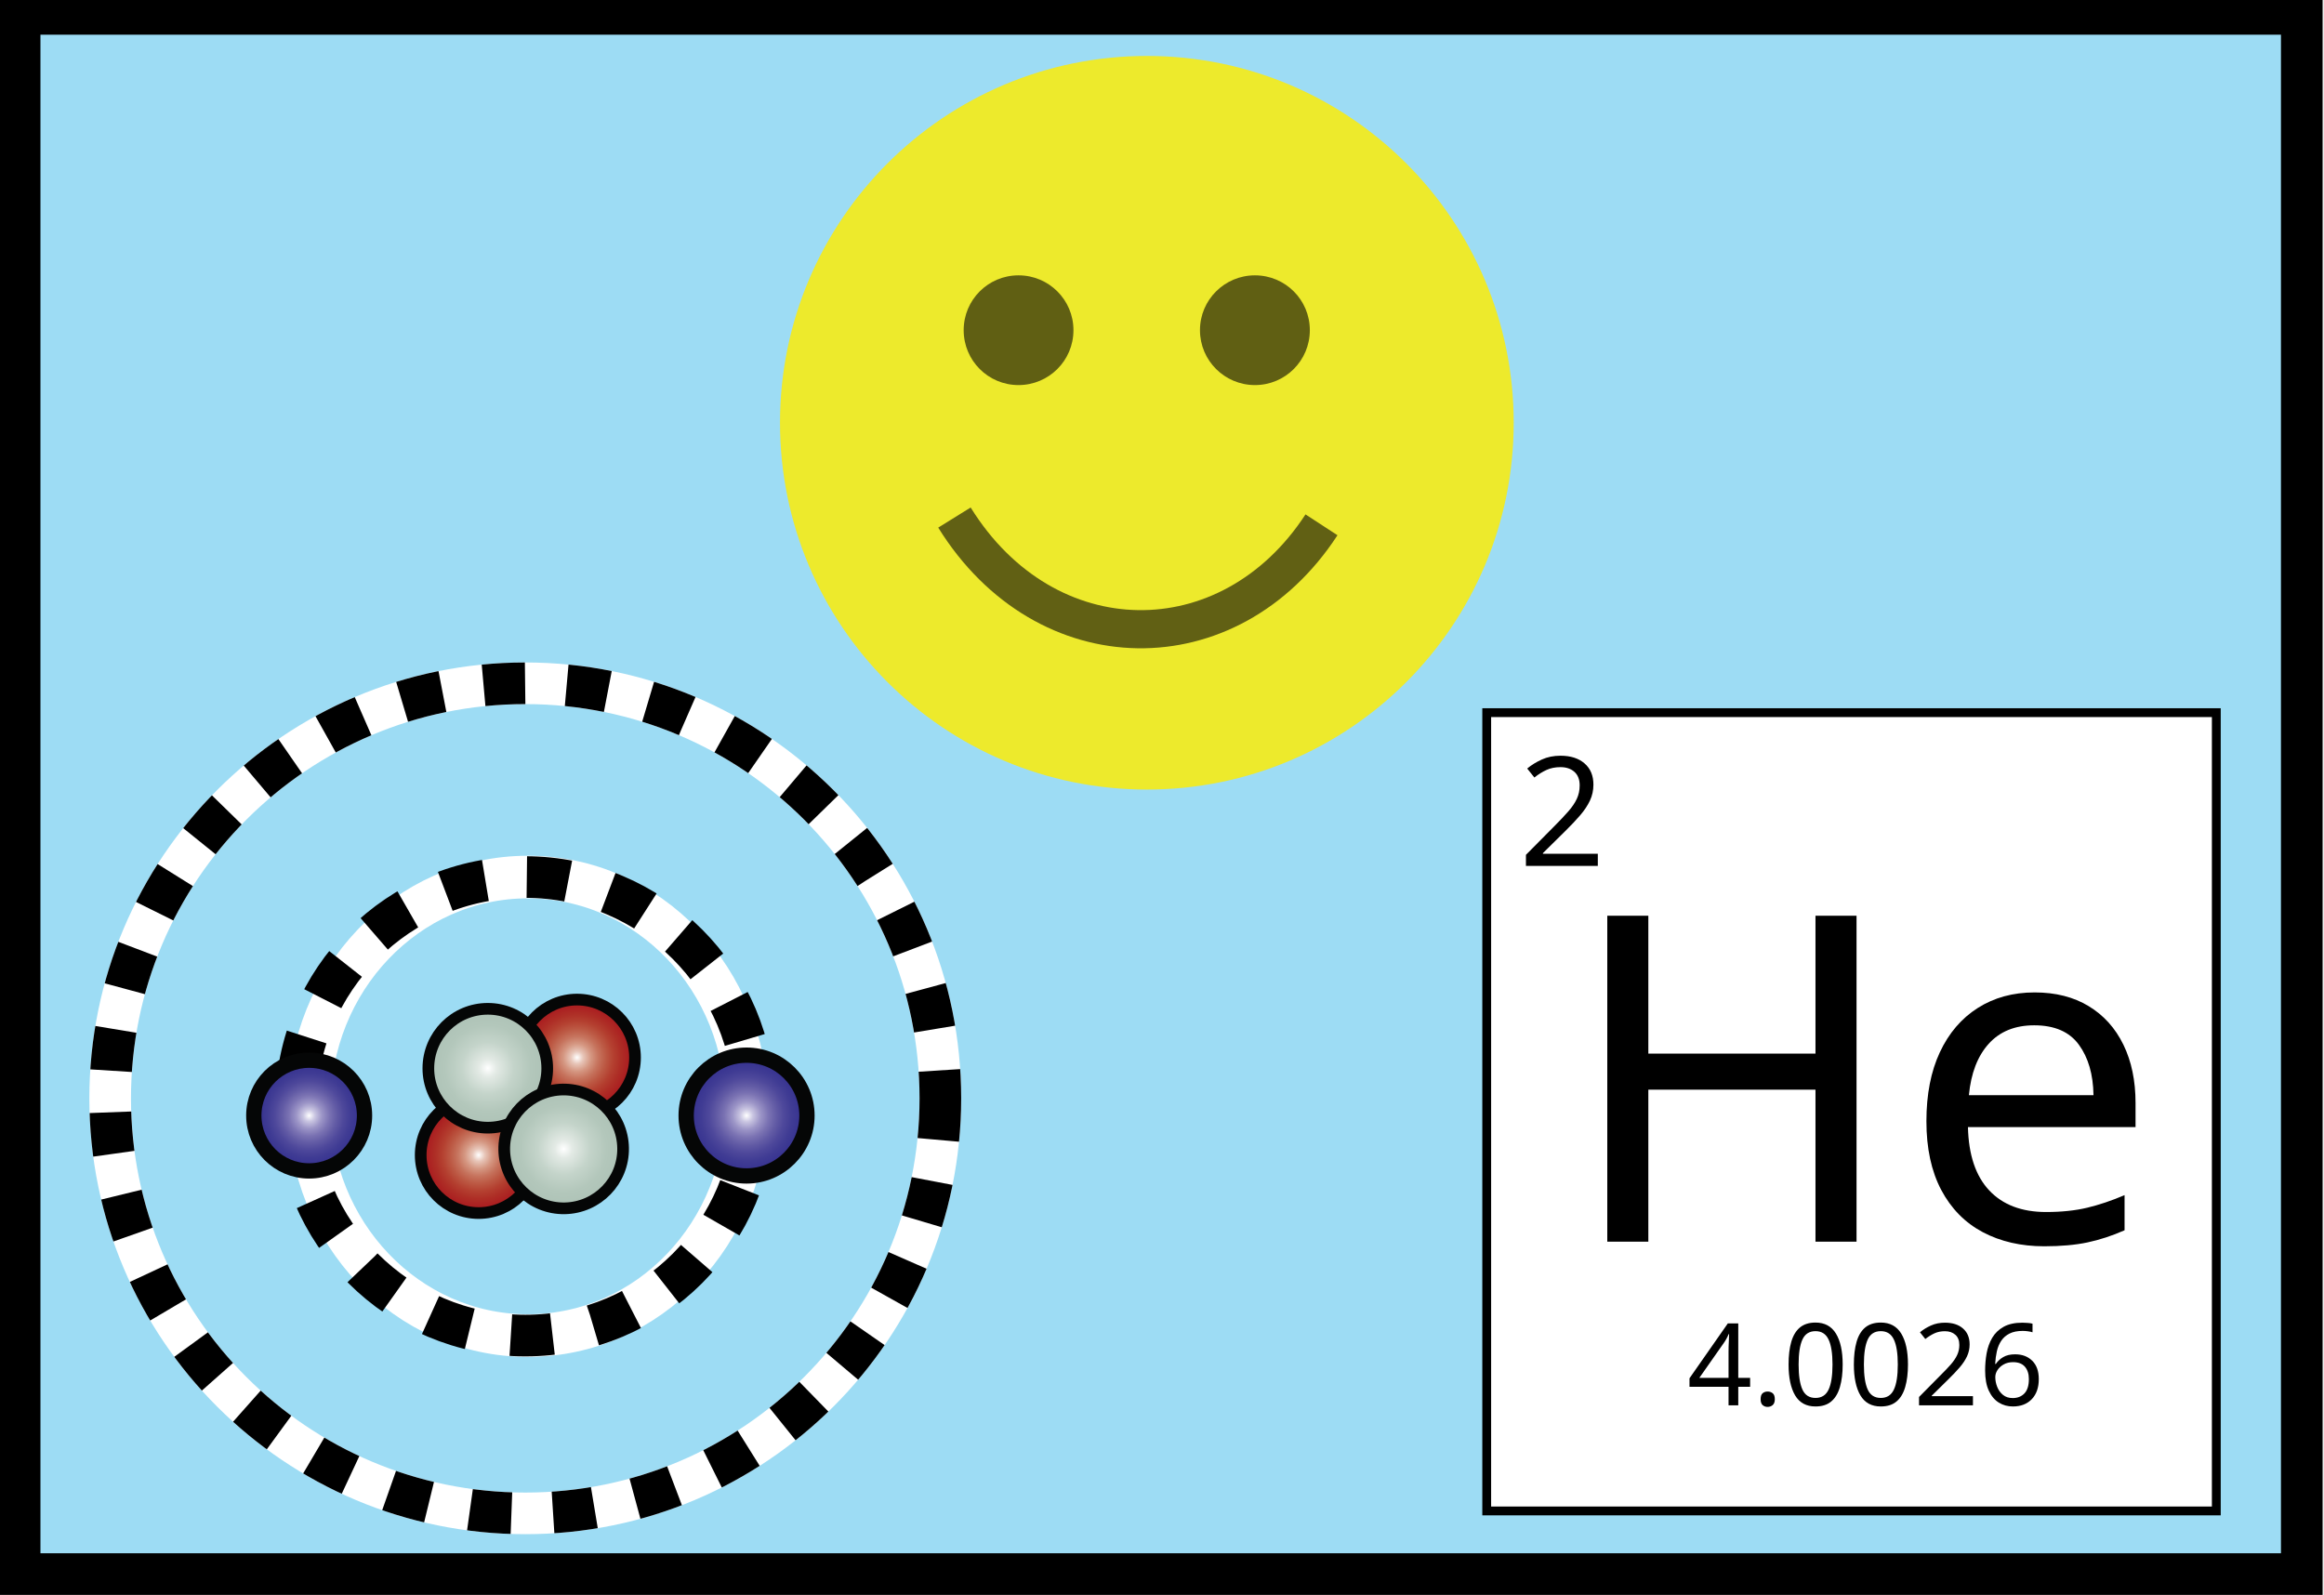
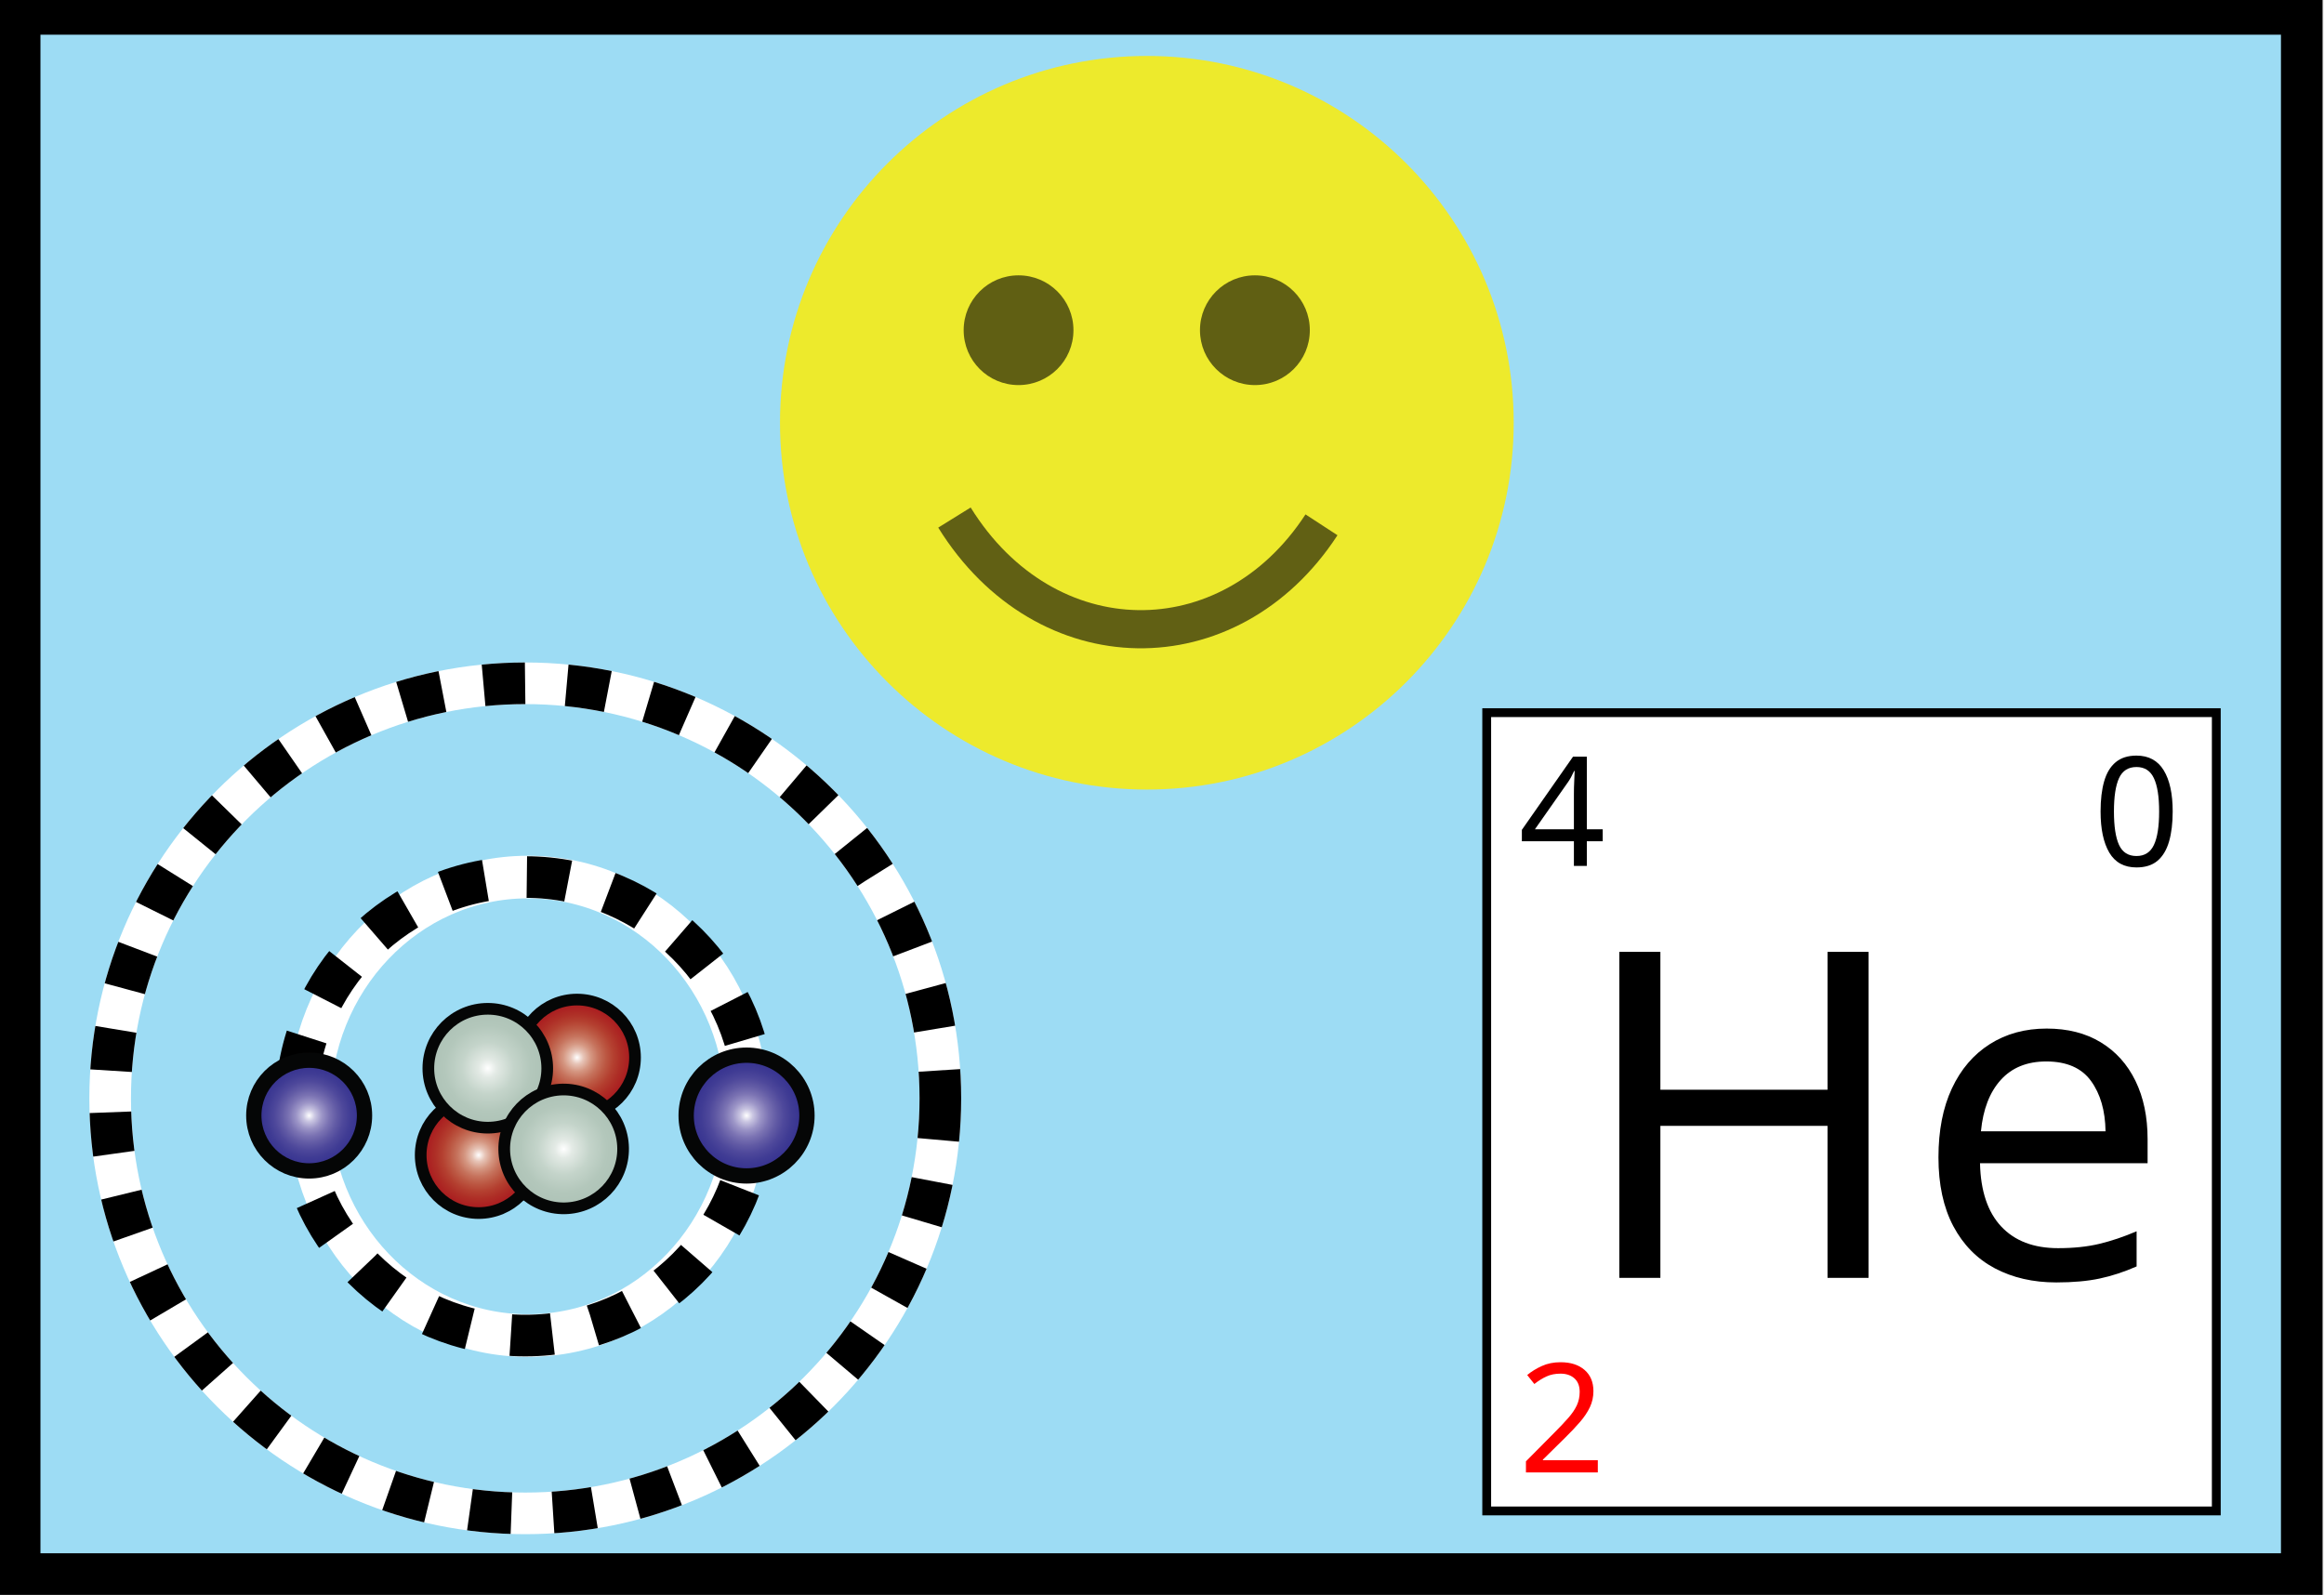
- <svg xmlns="http://www.w3.org/2000/svg" version="1.1" id="Layer_1" x="0px" y="0px" width="578.534px" height="396.899px" viewBox="0 0 578.534 396.899" enable-background="new 0 0 578.534 396.899" xml:space="preserve">
-   <rect x="4.889" y="3.458" fill="#9DDCF4" stroke="#000000" stroke-width="10.361" stroke-miterlimit="10" width="568.113" height="388.441" />
-   <path fill="none" stroke="#FFFFFF" stroke-width="10.361" stroke-miterlimit="10" d="M234.088,273.451  c0,57.072-46.26,103.333-103.324,103.333c-57.074,0-103.337-46.261-103.337-103.333c0-57.075,46.264-103.334,103.337-103.334  C187.828,170.117,234.088,216.376,234.088,273.451z" />
-   <path fill="none" stroke="#000000" stroke-width="10.361" stroke-miterlimit="10" stroke-dasharray="10.361" d="M234.092,273.451  c0,57.072-46.264,103.333-103.332,103.333c-57.07,0-103.333-46.261-103.333-103.333c0-57.075,46.264-103.334,103.333-103.334  C187.828,170.117,234.092,216.376,234.092,273.451z" />
-   <path fill="none" stroke="#FFFFFF" stroke-width="10.608" stroke-miterlimit="10" d="M185.845,275.444  c0,31.525-24.369,57.073-54.434,57.073c-30.074,0-54.449-25.548-54.449-57.073c0-31.538,24.375-57.086,54.449-57.086  C161.476,218.358,185.845,243.906,185.845,275.444z" />
-   <path fill="none" stroke="#000000" stroke-width="10.361" stroke-miterlimit="10" stroke-dasharray="10.361" d="M187.833,275.444  c0,31.525-25.542,57.073-57.069,57.073c-31.531,0-57.084-25.548-57.084-57.073c0-31.538,25.553-57.086,57.084-57.086  C162.292,218.358,187.833,243.906,187.833,275.444z" />
-   <radialGradient id="SVGID_1_" cx="217.437" cy="254.61" r="11.734" gradientTransform="matrix(1.2814 0 0 1.2813 -92.7758 -48.492)" gradientUnits="userSpaceOnUse">
+ <svg xmlns="http://www.w3.org/2000/svg" version="1.1" id="Layer_1" x="0px" y="0px" width="578.535px" height="396.899px" viewBox="0 0 578.535 396.899" enable-background="new 0 0 578.535 396.899" xml:space="preserve">
+   <rect x="4.889" y="3.458" fill="#9DDCF4" stroke="#000000" stroke-width="10.361" stroke-miterlimit="10" width="568.112" height="388.441" />
+   <path fill="none" stroke="#FFFFFF" stroke-width="10.361" stroke-miterlimit="10" d="M234.088,273.452  c0,57.072-46.26,103.332-103.324,103.332c-57.074,0-103.337-46.26-103.337-103.332c0-57.076,46.264-103.334,103.337-103.334  C187.828,170.117,234.088,216.375,234.088,273.452z" />
+   <path fill="none" stroke="#000000" stroke-width="10.361" stroke-miterlimit="10" stroke-dasharray="10.361" d="M234.092,273.452  c0,57.072-46.264,103.332-103.332,103.332c-57.07,0-103.333-46.26-103.333-103.332c0-57.076,46.264-103.334,103.333-103.334  C187.828,170.117,234.092,216.375,234.092,273.452z" />
+   <path fill="none" stroke="#FFFFFF" stroke-width="10.608" stroke-miterlimit="10" d="M185.845,275.444  c0,31.525-24.369,57.072-54.434,57.072c-30.074,0-54.449-25.547-54.449-57.072c0-31.537,24.375-57.086,54.449-57.086  C161.476,218.358,185.845,243.907,185.845,275.444z" />
+   <path fill="none" stroke="#000000" stroke-width="10.361" stroke-miterlimit="10" stroke-dasharray="10.361" d="M187.833,275.444  c0,31.525-25.542,57.072-57.069,57.072c-31.531,0-57.084-25.547-57.084-57.072c0-31.537,25.553-57.086,57.084-57.086  C162.292,218.358,187.833,243.907,187.833,275.444z" />
+   <radialGradient id="SVGID_1_" cx="270.108" cy="100.792" r="11.734" gradientTransform="matrix(1.2814 0 0 -1.2813 -160.268 406.8845)" gradientUnits="userSpaceOnUse">
    <stop offset="0" style="stop-color:#FFFFFF" />
    <stop offset="0.105" style="stop-color:#CAC6E2" />
    <stop offset="0.234" style="stop-color:#9C95C7" />
    <stop offset="0.366" style="stop-color:#7B73B3" />
    <stop offset="0.496" style="stop-color:#625BA5" />
    <stop offset="0.625" style="stop-color:#4E489B" />
    <stop offset="0.753" style="stop-color:#403C94" />
    <stop offset="0.879" style="stop-color:#383491" />
    <stop offset="1" style="stop-color:#353290" />
  </radialGradient>
-   <path fill="url(#SVGID_1_)" stroke="#050606" stroke-width="3.808" stroke-miterlimit="10" d="M200.885,277.741  c0,8.296-6.738,15.034-15.04,15.034c-8.296,0-15.034-6.738-15.034-15.034c0-8.317,6.738-15.036,15.034-15.036  C194.147,262.705,200.885,269.424,200.885,277.741z" />
-   <radialGradient id="SVGID_2_" cx="132.463" cy="254.61" r="10.755" gradientTransform="matrix(1.2814 0 0 1.2813 -92.7758 -48.492)" gradientUnits="userSpaceOnUse">
+   <path fill="url(#SVGID_1_)" stroke="#050606" stroke-width="3.808" stroke-miterlimit="10" d="M200.885,277.741  c0,8.297-6.738,15.034-15.04,15.034c-8.296,0-15.034-6.737-15.034-15.034c0-8.316,6.738-15.035,15.034-15.035  C194.147,262.706,200.885,269.424,200.885,277.741z" />
+   <radialGradient id="SVGID_2_" cx="185.134" cy="100.791" r="10.755" gradientTransform="matrix(1.2814 0 0 -1.2813 -160.268 406.8845)" gradientUnits="userSpaceOnUse">
    <stop offset="0" style="stop-color:#FFFFFF" />
    <stop offset="0.105" style="stop-color:#CAC6E2" />
    <stop offset="0.234" style="stop-color:#9C95C7" />
    <stop offset="0.366" style="stop-color:#7B73B3" />
    <stop offset="0.496" style="stop-color:#625BA5" />
    <stop offset="0.625" style="stop-color:#4E489B" />
    <stop offset="0.753" style="stop-color:#403C94" />
    <stop offset="0.879" style="stop-color:#383491" />
    <stop offset="1" style="stop-color:#353290" />
  </radialGradient>
  <path fill="url(#SVGID_2_)" stroke="#050606" stroke-width="3.808" stroke-miterlimit="10" d="M90.744,277.73  c0,7.629-6.183,13.792-13.792,13.792c-7.598,0-13.77-6.163-13.77-13.792c0-7.619,6.172-13.771,13.77-13.771  C84.562,263.959,90.744,270.111,90.744,277.73z" />
-   <rect x="370.101" y="177.429" fill="#FFFFFF" stroke="#000000" stroke-width="2.196" stroke-miterlimit="10" width="181.624" height="198.747" />
-   <rect x="389.086" y="222.763" fill="none" width="143.655" height="104.621" />
-   <text transform="matrix(1 0 0 1 389.085 309.1445)" font-family="'Tahoma'" font-size="113.661">He</text>
-   <rect x="378.057" y="186.796" fill="none" width="173.658" height="157.844" />
-   <text transform="matrix(1 0 0 1 378.0557 215.5898)" font-family="'Tahoma'" font-size="37.887">2</text>
+   <rect x="370.101" y="177.429" fill="#FFFFFF" stroke="#000000" stroke-width="2.196" stroke-miterlimit="10" width="181.623" height="198.747" />
+   <rect x="389.085" y="222.763" fill="none" width="143.656" height="104.62" />
+   <text transform="matrix(1 0 0 1 392.0854 318.145)" font-family="'Tahoma'" font-size="113.661">He</text>
+   <rect x="378.057" y="186.796" fill="none" width="173.657" height="157.843" />
+   <text transform="matrix(1 0 0 1 378.0562 215.5903)" font-family="'Tahoma'" font-size="37.887">4</text>
  <rect x="419.988" y="328.29" fill="none" width="131.742" height="47.887" />
-   <text transform="matrix(1 0 0 1 419.9873 349.8857)" font-family="'Tahoma'" font-size="28.415">4.0026</text>
-   <path opacity="0.9" fill="#F6EB16" d="M376.818,105.248c0,50.447-40.875,91.327-91.303,91.327c-50.442,0-91.344-40.88-91.344-91.327  c0-50.427,40.902-91.319,91.344-91.319C335.943,13.929,376.818,54.821,376.818,105.248z" />
-   <path opacity="0.6" fill="#010101" d="M267.224,82.205c0,7.568-6.126,13.668-13.675,13.668c-7.552,0-13.653-6.101-13.653-13.668  c0-7.559,6.102-13.655,13.653-13.655C261.097,68.55,267.224,74.646,267.224,82.205z" />
-   <path opacity="0.6" fill="#010101" d="M326.068,82.205c0,7.568-6.111,13.668-13.668,13.668c-7.539,0-13.68-6.101-13.68-13.668  c0-7.559,6.142-13.655,13.68-13.655C319.957,68.55,326.068,74.646,326.068,82.205z" />
-   <path opacity="0.6" fill="none" stroke="#030303" stroke-width="9.5" stroke-miterlimit="10" d="M237.598,128.857  c22.689,36.556,68.467,36.96,91.373,1.806" />
-   <radialGradient id="SVGID_3_" cx="143.651" cy="263.303" r="14.435" gradientUnits="userSpaceOnUse">
+   <path opacity="0.9" fill="#F6EB16" enable-background="new    " d="M376.818,105.248c0,50.447-40.875,91.327-91.303,91.327  c-50.442,0-91.344-40.88-91.344-91.327c0-50.427,40.902-91.319,91.344-91.319C335.943,13.929,376.818,54.821,376.818,105.248z" />
+   <path opacity="0.6" fill="#010101" enable-background="new    " d="M267.224,82.205c0,7.568-6.126,13.668-13.675,13.668  c-7.552,0-13.653-6.101-13.653-13.668c0-7.559,6.102-13.655,13.653-13.655C261.097,68.55,267.224,74.646,267.224,82.205z" />
+   <path opacity="0.6" fill="#010101" enable-background="new    " d="M326.068,82.205c0,7.568-6.111,13.668-13.668,13.668  c-7.539,0-13.68-6.101-13.68-13.668c0-7.559,6.142-13.655,13.68-13.655C319.957,68.55,326.068,74.646,326.068,82.205z" />
+   <path opacity="0.6" fill="none" stroke="#030303" stroke-width="9.5" stroke-miterlimit="10" enable-background="new    " d="  M237.598,128.857c22.689,36.556,68.467,36.96,91.373,1.806" />
+   <radialGradient id="SVGID_3_" cx="219.652" cy="68.597" r="14.434" gradientTransform="matrix(1 0 0 -1 -76 331.8994)" gradientUnits="userSpaceOnUse">
    <stop offset="0" style="stop-color:#FFFFFF" />
    <stop offset="0.11" style="stop-color:#E7C5B8" />
    <stop offset="0.239" style="stop-color:#D59782" />
    <stop offset="0.37" style="stop-color:#C6735D" />
    <stop offset="0.499" style="stop-color:#BC5843" />
    <stop offset="0.628" style="stop-color:#B44030" />
    <stop offset="0.755" style="stop-color:#AE2E26" />
    <stop offset="0.879" style="stop-color:#AB2021" />
    <stop offset="1" style="stop-color:#AA1B20" />
  </radialGradient>
-   <path fill="url(#SVGID_3_)" stroke="#050606" stroke-width="2.906" stroke-miterlimit="10" d="M158.082,263.292  c0,7.994-6.464,14.449-14.438,14.449c-7.953,0-14.423-6.455-14.423-14.449c0-7.982,6.471-14.428,14.423-14.428  C151.618,248.864,158.082,255.31,158.082,263.292z" />
-   <radialGradient id="SVGID_4_" cx="119.154" cy="287.575" r="14.433" gradientUnits="userSpaceOnUse">
+   <path fill="url(#SVGID_3_)" stroke="#050606" stroke-width="2.906" stroke-miterlimit="10" d="M158.082,263.292  c0,7.994-6.464,14.449-14.438,14.449c-7.953,0-14.423-6.455-14.423-14.449c0-7.981,6.471-14.428,14.423-14.428  C151.618,248.864,158.082,255.31,158.082,263.292z" />
+   <radialGradient id="SVGID_4_" cx="195.155" cy="44.324" r="14.433" gradientTransform="matrix(1 0 0 -1 -76 331.8994)" gradientUnits="userSpaceOnUse">
    <stop offset="0" style="stop-color:#FFFFFF" />
    <stop offset="0.11" style="stop-color:#E7C5B8" />
    <stop offset="0.239" style="stop-color:#D59782" />
    <stop offset="0.37" style="stop-color:#C6735D" />
    <stop offset="0.499" style="stop-color:#BC5843" />
    <stop offset="0.628" style="stop-color:#B44030" />
    <stop offset="0.755" style="stop-color:#AE2E26" />
    <stop offset="0.879" style="stop-color:#AB2021" />
    <stop offset="1" style="stop-color:#AA1B20" />
  </radialGradient>
-   <path fill="url(#SVGID_4_)" stroke="#050606" stroke-width="2.906" stroke-miterlimit="10" d="M133.583,287.574  c0,7.994-6.461,14.439-14.429,14.439c-7.967,0-14.427-6.445-14.427-14.439c0-7.98,6.46-14.437,14.427-14.437  C127.122,273.138,133.583,279.594,133.583,287.574z" />
-   <radialGradient id="SVGID_5_" cx="256.881" cy="-32.076" r="14.797" gradientTransform="matrix(0 -1 1 0 153.5073 522.8389)" gradientUnits="userSpaceOnUse">
+   <path fill="url(#SVGID_4_)" stroke="#050606" stroke-width="2.906" stroke-miterlimit="10" d="M133.583,287.575  c0,7.993-6.461,14.438-14.429,14.438c-7.967,0-14.427-6.445-14.427-14.438c0-7.98,6.46-14.438,14.427-14.438  C127.122,273.138,133.583,279.594,133.583,287.575z" />
+   <radialGradient id="SVGID_5_" cx="119.598" cy="364.793" r="14.797" gradientTransform="matrix(0 -1 -1 0 486.2246 385.5557)" gradientUnits="userSpaceOnUse">
    <stop offset="0" style="stop-color:#FFFFFF" />
    <stop offset="0.15" style="stop-color:#E3EAE5" />
    <stop offset="0.439" style="stop-color:#C4D4CA" />
    <stop offset="0.724" style="stop-color:#B3C7BB" />
    <stop offset="1" style="stop-color:#ADC2B6" />
  </radialGradient>
-   <path fill="url(#SVGID_5_)" stroke="#050606" stroke-width="2.906" stroke-miterlimit="10" d="M121.431,251.161  c8.181,0,14.798,6.628,14.798,14.834c0,8.123-6.617,14.76-14.798,14.76c-8.186,0-14.797-6.637-14.797-14.76  C106.633,257.789,113.245,251.161,121.431,251.161z" />
-   <radialGradient id="SVGID_6_" cx="239.911" cy="-15.57" r="14.795" gradientTransform="matrix(-0.016 -0.9999 0.9999 -0.016 159.7254 525.6844)" gradientUnits="userSpaceOnUse">
+   <path fill="url(#SVGID_5_)" stroke="#050606" stroke-width="2.906" stroke-miterlimit="10" d="M121.431,251.161  c8.181,0,14.798,6.629,14.798,14.834c0,8.123-6.617,14.76-14.798,14.76c-8.186,0-14.797-6.637-14.797-14.76  C106.633,257.79,113.245,251.161,121.431,251.161z" />
+   <radialGradient id="SVGID_6_" cx="100.944" cy="350.016" r="14.795" gradientTransform="matrix(-0.016 -0.9999 -0.9999 0.016 491.9145 381.3813)" gradientUnits="userSpaceOnUse">
    <stop offset="0" style="stop-color:#FFFFFF" />
    <stop offset="0.15" style="stop-color:#E3EAE5" />
    <stop offset="0.439" style="stop-color:#C4D4CA" />
    <stop offset="0.724" style="stop-color:#B3C7BB" />
    <stop offset="1" style="stop-color:#ADC2B6" />
  </radialGradient>
-   <path fill="url(#SVGID_6_)" stroke="#050606" stroke-width="2.906" stroke-miterlimit="10" d="M140.083,271.256  c8.185-0.11,14.898,6.395,15.03,14.559c0.136,8.154-6.37,14.883-14.555,15.024c-8.185,0.122-14.899-6.385-15.035-14.56  C125.396,278.125,131.897,271.397,140.083,271.256z" />
+   <path fill="url(#SVGID_6_)" stroke="#050606" stroke-width="2.906" stroke-miterlimit="10" d="M140.083,271.256  c8.185-0.11,14.898,6.395,15.03,14.559c0.136,8.154-6.37,14.883-14.555,15.023c-8.185,0.123-14.899-6.385-15.035-14.56  C125.396,278.125,131.897,271.397,140.083,271.256z" />
+   <text transform="matrix(1 0 0 1 378.0562 366.5903)" fill="#FF0000" font-family="'Tahoma'" font-size="37.887">2</text>
+   <text transform="matrix(1 0 0 1 521.0562 215.5903)" font-family="'Tahoma'" font-size="37.887">0</text>
</svg>
